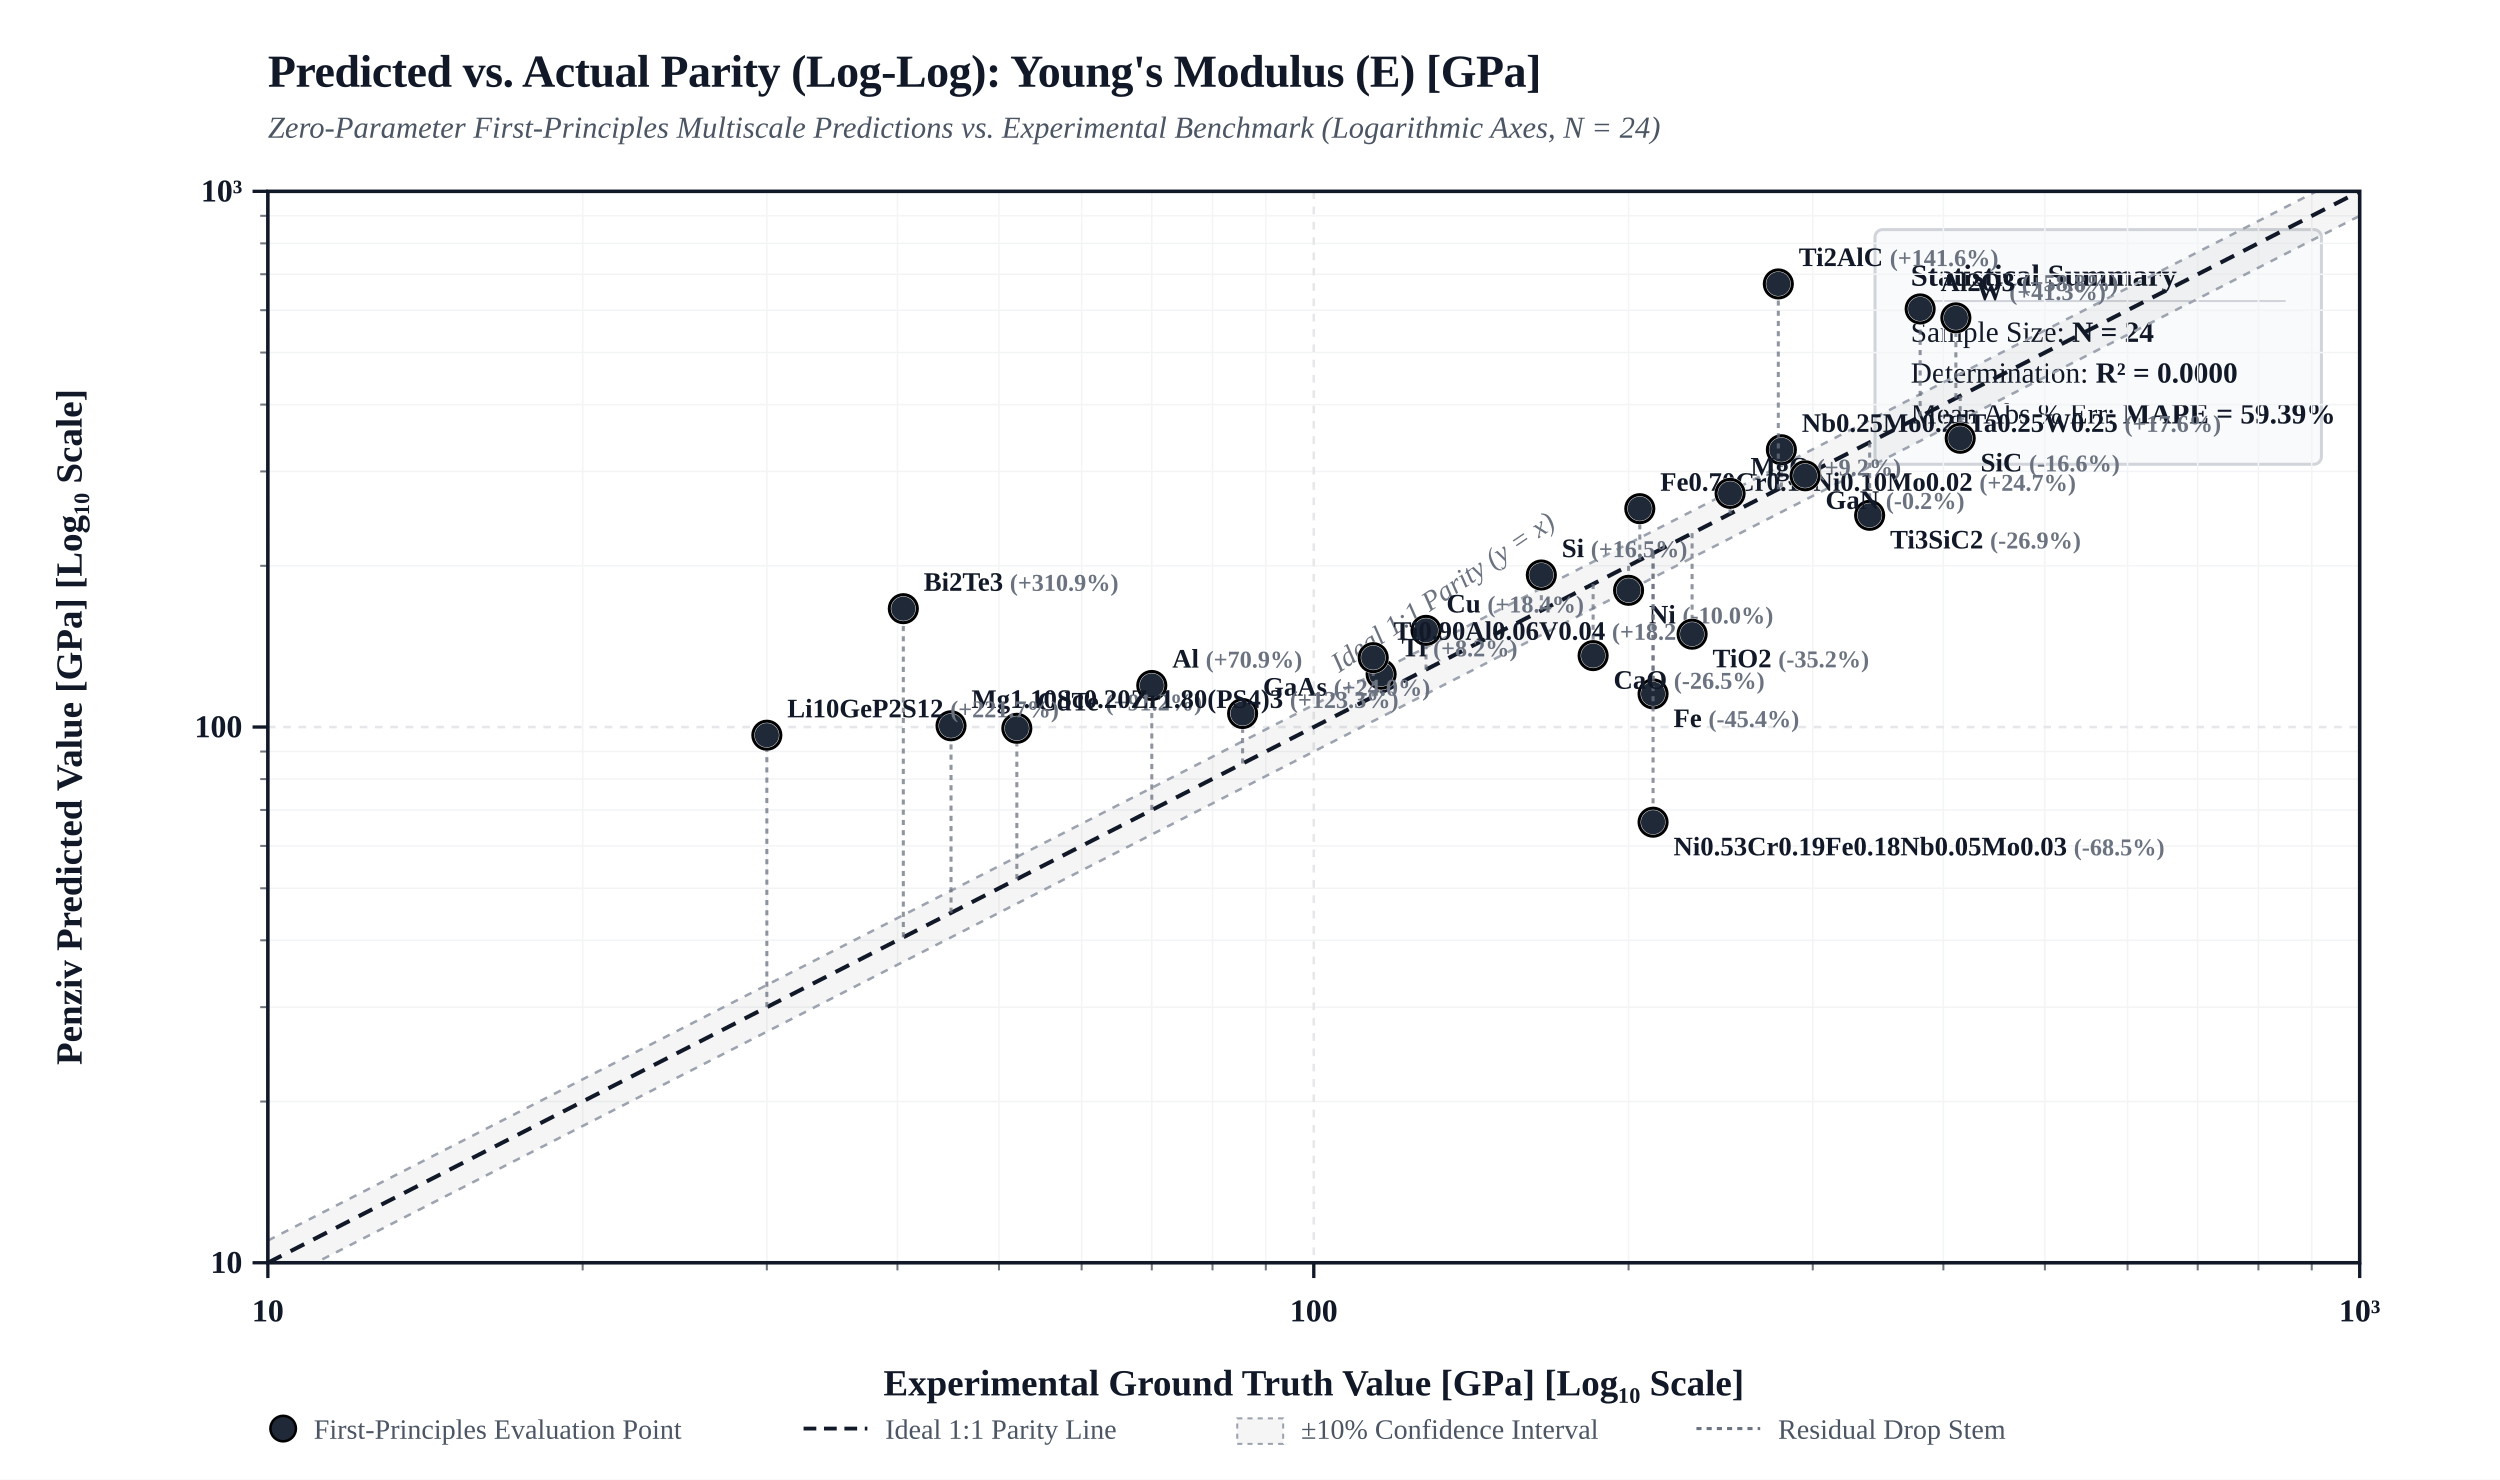
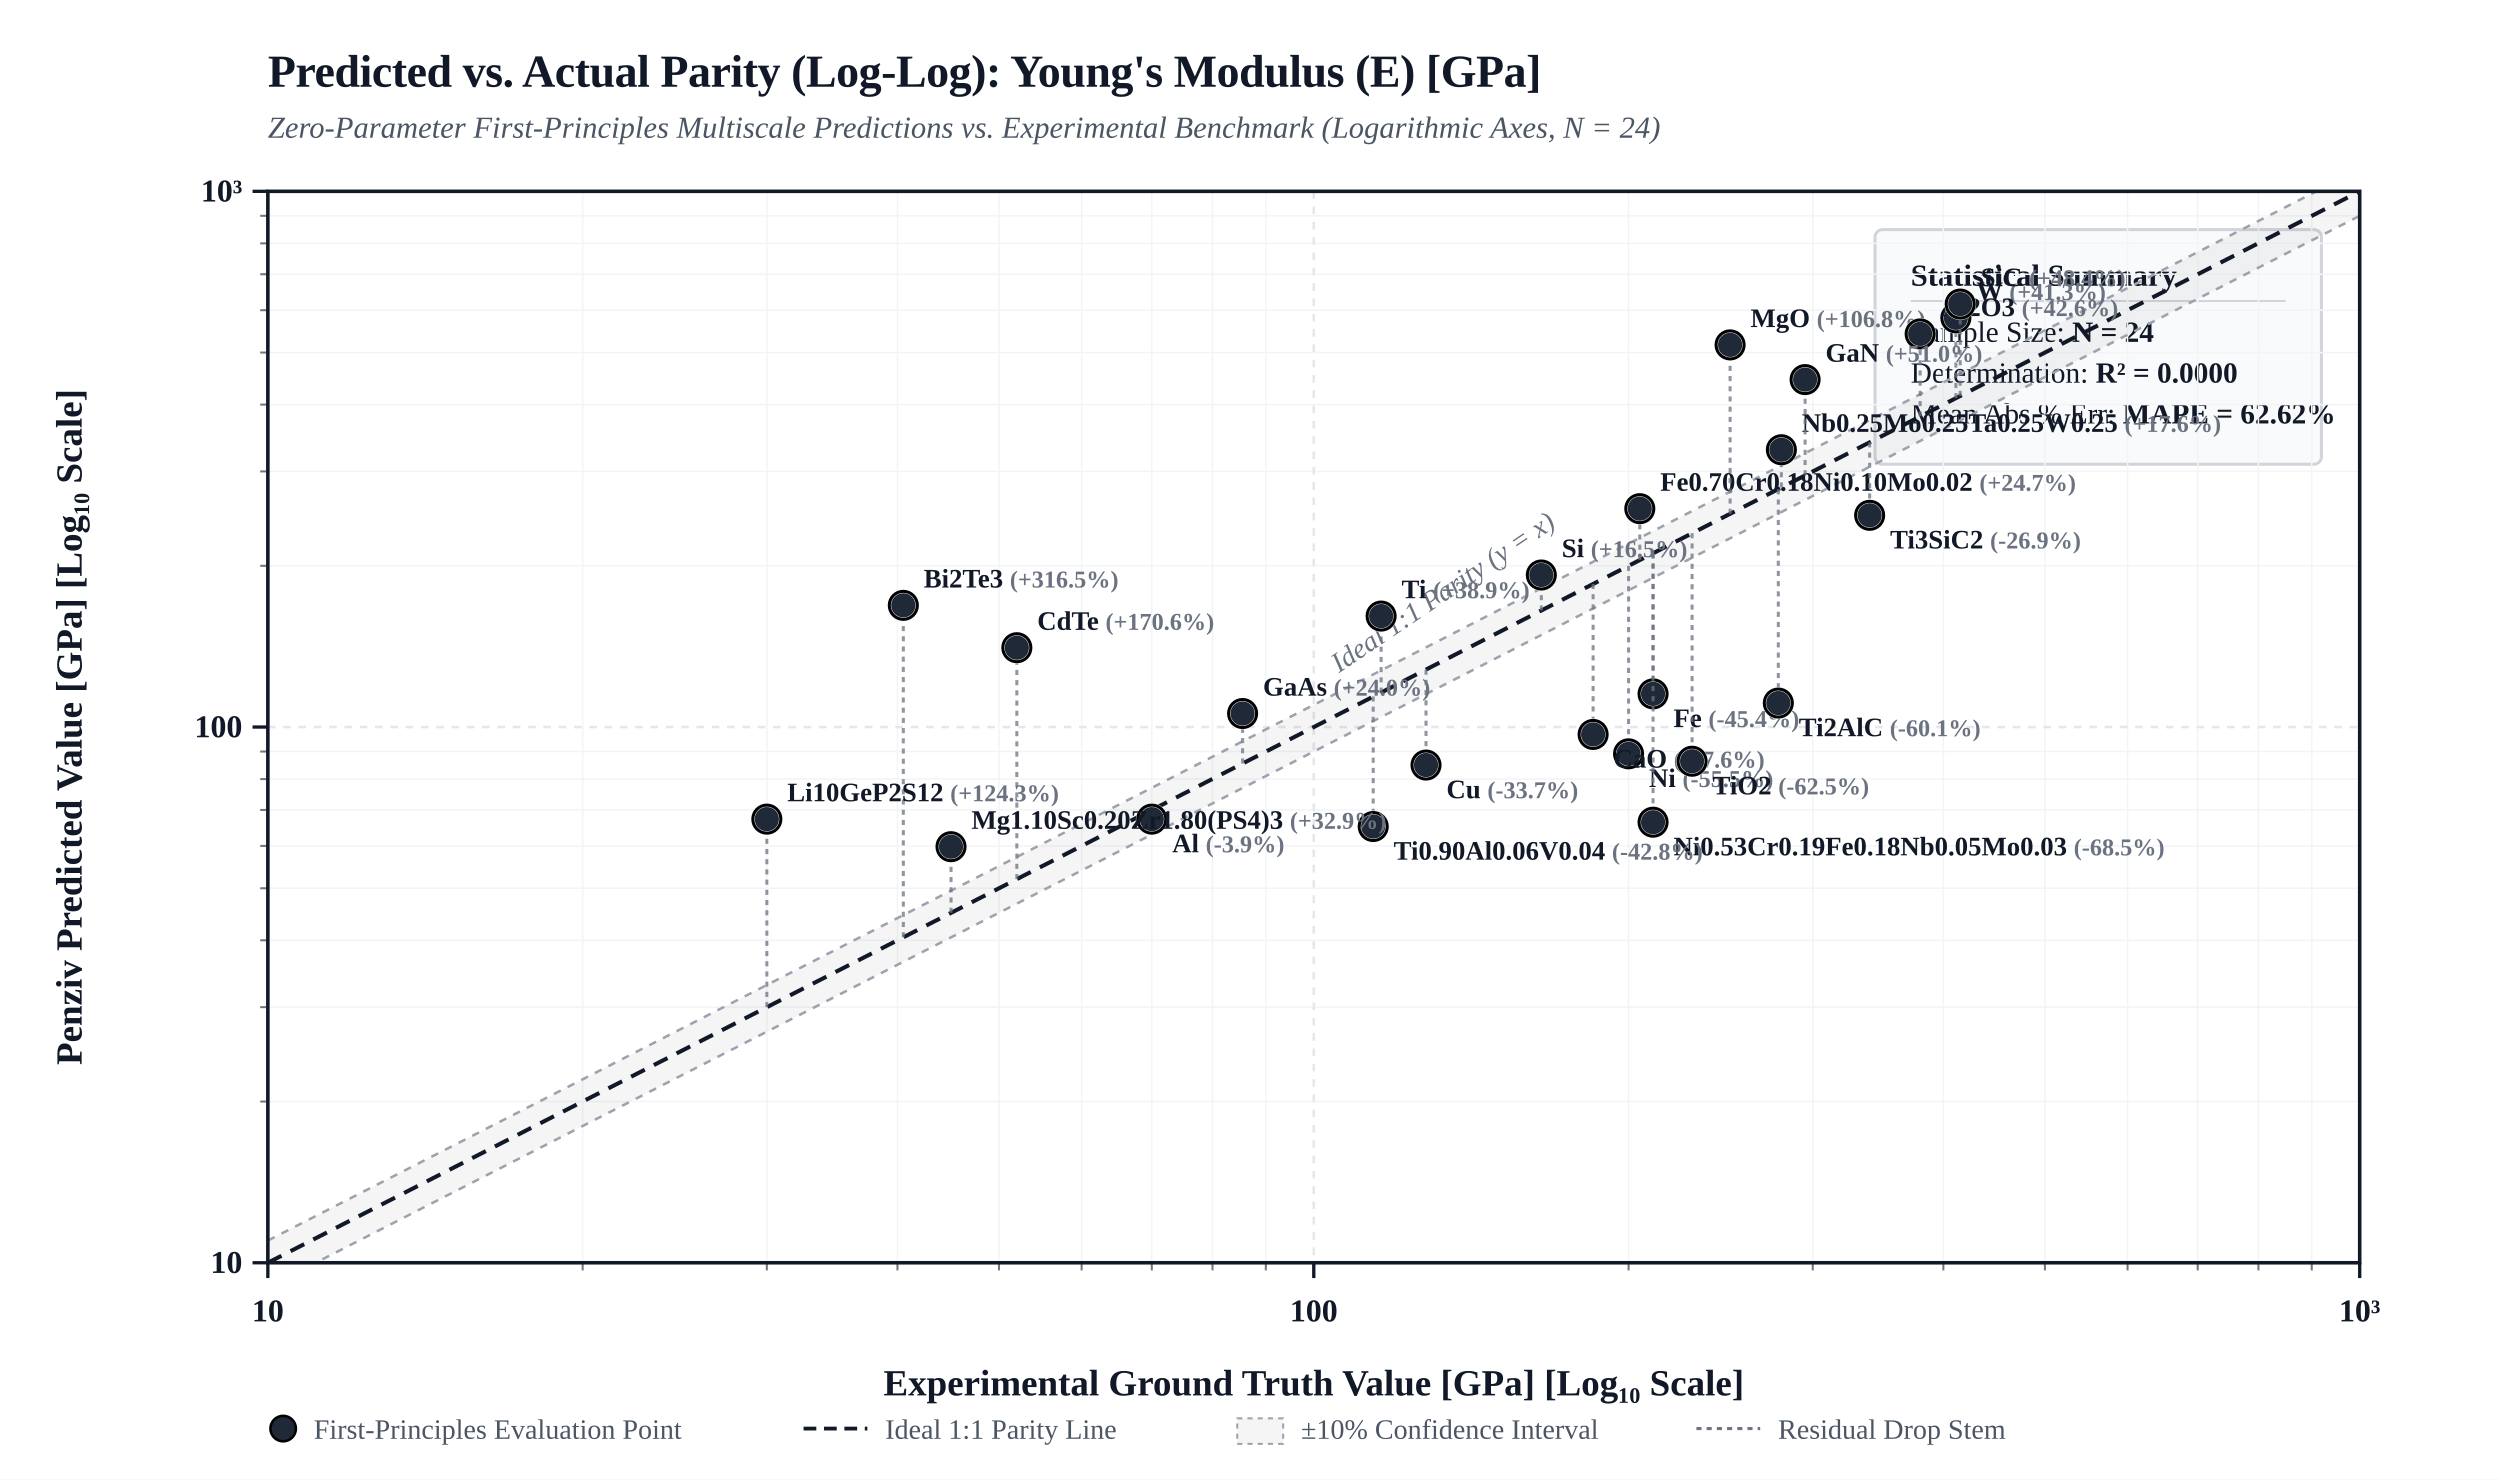
<svg xmlns="http://www.w3.org/2000/svg" viewBox="0 0 980 580" width="100%" height="auto" style="background-color: #FFFFFF; border: 1px solid #E5E7EB; border-radius: 4px; font-family: 'Times New Roman', Times, 'DejaVu Serif', 'TeX Gyre Termes', Georgia, serif;">
  <defs>
    <clipPath id="plotClip">
      <rect x="105" y="75" width="820" height="420" />
    </clipPath>
  </defs>
  <rect x="0" y="0" width="980" height="580" fill="#FFFFFF" />
  <text x="105" y="34" fill="#111827" font-size="18" font-weight="bold" letter-spacing="-0.01em">Predicted vs. Actual Parity (Log-Log): Young's Modulus (E) [GPa]</text>
  <text x="105" y="54" fill="#4B5563" font-size="12" font-style="italic">Zero-Parameter First-Principles Multiscale Predictions vs. Experimental Benchmark (Logarithmic Axes, N = 24)</text>
  <g transform="translate(735, 90)">
    <rect width="175" height="92" rx="3" fill="#F9FAFB" stroke="#D1D5DB" stroke-width="1.2" />
    <text x="14" y="22" fill="#111827" font-size="12" font-weight="bold">Statistical Summary</text>
    <line x1="14" y1="28" x2="161" y2="28" stroke="#D1D5DB" stroke-width="0.8" />
    <text x="14" y="44" fill="#111827" font-size="11.5">Sample Size: <tspan font-weight="bold">N = 24</tspan>
    </text>
    <text x="14" y="60" fill="#111827" font-size="11.5">Determination: <tspan font-weight="bold">R² = 0.0000</tspan>
    </text>
-     <text x="14" y="76" fill="#111827" font-size="11.5">Mean Abs % Err: <tspan font-weight="bold">MAPE = 59.39%</tspan>
+     <text x="14" y="76" fill="#111827" font-size="11.5">Mean Abs % Err: <tspan font-weight="bold">MAPE = 62.62%</tspan>
    </text>
  </g>
  <line x1="228.4" y1="75" x2="228.4" y2="495" stroke="#F3F4F6" stroke-width="0.6" />
  <line x1="105" y1="431.8" x2="925" y2="431.8" stroke="#F3F4F6" stroke-width="0.6" />
  <line x1="102" y1="431.8" x2="105" y2="431.8" stroke="#111827" stroke-width="0.8" opacity="0.6" />
  <line x1="228.4" y1="495" x2="228.4" y2="498" stroke="#111827" stroke-width="0.8" opacity="0.6" />
  <line x1="300.6" y1="75" x2="300.6" y2="495" stroke="#F3F4F6" stroke-width="0.6" />
  <line x1="105" y1="394.8" x2="925" y2="394.8" stroke="#F3F4F6" stroke-width="0.6" />
  <line x1="102" y1="394.8" x2="105" y2="394.8" stroke="#111827" stroke-width="0.8" opacity="0.6" />
  <line x1="300.6" y1="495" x2="300.6" y2="498" stroke="#111827" stroke-width="0.8" opacity="0.6" />
  <line x1="351.8" y1="75" x2="351.8" y2="495" stroke="#F3F4F6" stroke-width="0.6" />
  <line x1="105" y1="368.6" x2="925" y2="368.6" stroke="#F3F4F6" stroke-width="0.6" />
  <line x1="102" y1="368.6" x2="105" y2="368.6" stroke="#111827" stroke-width="0.8" opacity="0.6" />
  <line x1="351.8" y1="495" x2="351.8" y2="498" stroke="#111827" stroke-width="0.8" opacity="0.6" />
  <line x1="391.6" y1="75" x2="391.6" y2="495" stroke="#F3F4F6" stroke-width="0.6" />
  <line x1="105" y1="348.2" x2="925" y2="348.2" stroke="#F3F4F6" stroke-width="0.6" />
  <line x1="102" y1="348.2" x2="105" y2="348.2" stroke="#111827" stroke-width="0.8" opacity="0.6" />
  <line x1="391.6" y1="495" x2="391.6" y2="498" stroke="#111827" stroke-width="0.8" opacity="0.6" />
  <line x1="424.0" y1="75" x2="424.0" y2="495" stroke="#F3F4F6" stroke-width="0.6" />
  <line x1="105" y1="331.6" x2="925" y2="331.6" stroke="#F3F4F6" stroke-width="0.6" />
  <line x1="102" y1="331.6" x2="105" y2="331.6" stroke="#111827" stroke-width="0.8" opacity="0.6" />
  <line x1="424.0" y1="495" x2="424.0" y2="498" stroke="#111827" stroke-width="0.8" opacity="0.6" />
  <line x1="451.5" y1="75" x2="451.5" y2="495" stroke="#F3F4F6" stroke-width="0.6" />
  <line x1="105" y1="317.5" x2="925" y2="317.5" stroke="#F3F4F6" stroke-width="0.6" />
  <line x1="102" y1="317.5" x2="105" y2="317.5" stroke="#111827" stroke-width="0.8" opacity="0.6" />
  <line x1="451.5" y1="495" x2="451.5" y2="498" stroke="#111827" stroke-width="0.8" opacity="0.6" />
  <line x1="475.3" y1="75" x2="475.3" y2="495" stroke="#F3F4F6" stroke-width="0.6" />
  <line x1="105" y1="305.4" x2="925" y2="305.4" stroke="#F3F4F6" stroke-width="0.6" />
  <line x1="102" y1="305.4" x2="105" y2="305.4" stroke="#111827" stroke-width="0.8" opacity="0.6" />
  <line x1="475.3" y1="495" x2="475.3" y2="498" stroke="#111827" stroke-width="0.8" opacity="0.6" />
  <line x1="496.2" y1="75" x2="496.2" y2="495" stroke="#F3F4F6" stroke-width="0.6" />
  <line x1="105" y1="294.6" x2="925" y2="294.6" stroke="#F3F4F6" stroke-width="0.6" />
  <line x1="102" y1="294.6" x2="105" y2="294.6" stroke="#111827" stroke-width="0.8" opacity="0.6" />
  <line x1="496.2" y1="495" x2="496.2" y2="498" stroke="#111827" stroke-width="0.8" opacity="0.6" />
  <line x1="638.4" y1="75" x2="638.4" y2="495" stroke="#F3F4F6" stroke-width="0.6" />
  <line x1="105" y1="221.8" x2="925" y2="221.8" stroke="#F3F4F6" stroke-width="0.6" />
  <line x1="102" y1="221.8" x2="105" y2="221.8" stroke="#111827" stroke-width="0.8" opacity="0.6" />
  <line x1="638.4" y1="495" x2="638.4" y2="498" stroke="#111827" stroke-width="0.8" opacity="0.6" />
  <line x1="710.6" y1="75" x2="710.6" y2="495" stroke="#F3F4F6" stroke-width="0.6" />
  <line x1="105" y1="184.8" x2="925" y2="184.8" stroke="#F3F4F6" stroke-width="0.6" />
  <line x1="102" y1="184.8" x2="105" y2="184.8" stroke="#111827" stroke-width="0.8" opacity="0.6" />
  <line x1="710.6" y1="495" x2="710.6" y2="498" stroke="#111827" stroke-width="0.8" opacity="0.6" />
  <line x1="761.8" y1="75" x2="761.8" y2="495" stroke="#F3F4F6" stroke-width="0.6" />
  <line x1="105" y1="158.6" x2="925" y2="158.6" stroke="#F3F4F6" stroke-width="0.6" />
  <line x1="102" y1="158.6" x2="105" y2="158.6" stroke="#111827" stroke-width="0.8" opacity="0.6" />
  <line x1="761.8" y1="495" x2="761.8" y2="498" stroke="#111827" stroke-width="0.8" opacity="0.6" />
  <line x1="801.6" y1="75" x2="801.6" y2="495" stroke="#F3F4F6" stroke-width="0.6" />
  <line x1="105" y1="138.2" x2="925" y2="138.2" stroke="#F3F4F6" stroke-width="0.6" />
  <line x1="102" y1="138.2" x2="105" y2="138.2" stroke="#111827" stroke-width="0.8" opacity="0.6" />
  <line x1="801.6" y1="495" x2="801.6" y2="498" stroke="#111827" stroke-width="0.8" opacity="0.6" />
  <line x1="834.0" y1="75" x2="834.0" y2="495" stroke="#F3F4F6" stroke-width="0.6" />
  <line x1="105" y1="121.6" x2="925" y2="121.6" stroke="#F3F4F6" stroke-width="0.6" />
  <line x1="102" y1="121.6" x2="105" y2="121.6" stroke="#111827" stroke-width="0.8" opacity="0.6" />
  <line x1="834.0" y1="495" x2="834.0" y2="498" stroke="#111827" stroke-width="0.8" opacity="0.6" />
  <line x1="861.5" y1="75" x2="861.5" y2="495" stroke="#F3F4F6" stroke-width="0.6" />
  <line x1="105" y1="107.5" x2="925" y2="107.5" stroke="#F3F4F6" stroke-width="0.6" />
  <line x1="102" y1="107.5" x2="105" y2="107.5" stroke="#111827" stroke-width="0.8" opacity="0.6" />
  <line x1="861.5" y1="495" x2="861.5" y2="498" stroke="#111827" stroke-width="0.8" opacity="0.6" />
  <line x1="885.3" y1="75" x2="885.3" y2="495" stroke="#F3F4F6" stroke-width="0.6" />
  <line x1="105" y1="95.4" x2="925" y2="95.4" stroke="#F3F4F6" stroke-width="0.6" />
  <line x1="102" y1="95.4" x2="105" y2="95.4" stroke="#111827" stroke-width="0.8" opacity="0.6" />
  <line x1="885.3" y1="495" x2="885.3" y2="498" stroke="#111827" stroke-width="0.8" opacity="0.6" />
  <line x1="906.2" y1="75" x2="906.2" y2="495" stroke="#F3F4F6" stroke-width="0.6" />
  <line x1="105" y1="84.6" x2="925" y2="84.6" stroke="#F3F4F6" stroke-width="0.6" />
  <line x1="102" y1="84.6" x2="105" y2="84.6" stroke="#111827" stroke-width="0.8" opacity="0.6" />
  <line x1="906.2" y1="495" x2="906.2" y2="498" stroke="#111827" stroke-width="0.8" opacity="0.6" />
  <line x1="105.0" y1="75" x2="105.0" y2="495" stroke="#E5E7EB" stroke-width="1.0" stroke-dasharray="3,3" />
  <line x1="105" y1="495.0" x2="925" y2="495.0" stroke="#E5E7EB" stroke-width="1.0" stroke-dasharray="3,3" />
  <line x1="99" y1="495.0" x2="105" y2="495.0" stroke="#111827" stroke-width="1.3" />
  <text x="95" y="499.0" fill="#111827" font-size="12.5" font-weight="bold" text-anchor="end">10</text>
  <line x1="105.0" y1="495" x2="105.0" y2="501" stroke="#111827" stroke-width="1.3" />
  <text x="105.0" y="518.0" fill="#111827" font-size="12.5" font-weight="bold" text-anchor="middle">10</text>
  <line x1="515.0" y1="75" x2="515.0" y2="495" stroke="#E5E7EB" stroke-width="1.0" stroke-dasharray="3,3" />
  <line x1="105" y1="285.0" x2="925" y2="285.0" stroke="#E5E7EB" stroke-width="1.0" stroke-dasharray="3,3" />
  <line x1="99" y1="285.0" x2="105" y2="285.0" stroke="#111827" stroke-width="1.3" />
  <text x="95" y="289.0" fill="#111827" font-size="12.5" font-weight="bold" text-anchor="end">100</text>
  <line x1="515.0" y1="495" x2="515.0" y2="501" stroke="#111827" stroke-width="1.3" />
  <text x="515.0" y="518.0" fill="#111827" font-size="12.5" font-weight="bold" text-anchor="middle">100</text>
  <line x1="925.0" y1="75" x2="925.0" y2="495" stroke="#E5E7EB" stroke-width="1.0" stroke-dasharray="3,3" />
  <line x1="105" y1="75.0" x2="925" y2="75.0" stroke="#E5E7EB" stroke-width="1.0" stroke-dasharray="3,3" />
  <line x1="99" y1="75.0" x2="105" y2="75.0" stroke="#111827" stroke-width="1.3" />
  <text x="95" y="79.0" fill="#111827" font-size="12.5" font-weight="bold" text-anchor="end">10³</text>
  <line x1="925.0" y1="495" x2="925.0" y2="501" stroke="#111827" stroke-width="1.3" />
  <text x="925.0" y="518.0" fill="#111827" font-size="12.5" font-weight="bold" text-anchor="middle">10³</text>
  <polygon points="105.0,486.3 925.0,66.3 925.0,84.6 105.0,504.6" fill="rgba(0, 0, 0, 0.04)" clip-path="url(#plotClip)" />
  <line x1="105.0" y1="486.3" x2="925.0" y2="66.3" stroke="#9CA3AF" stroke-width="1.0" stroke-dasharray="3,3" clip-path="url(#plotClip)" />
  <line x1="105.0" y1="504.6" x2="925.0" y2="84.6" stroke="#9CA3AF" stroke-width="1.0" stroke-dasharray="3,3" clip-path="url(#plotClip)" />
  <line x1="105.0" y1="495.0" x2="925.0" y2="75.0" stroke="#111827" stroke-width="1.6" stroke-dasharray="6,4" clip-path="url(#plotClip)" />
  <text x="535.0" y="273.0" fill="#6B7280" font-size="11" font-style="italic" transform="rotate(-34 515.0 285.0)">Ideal 1:1 Parity (y = x)</text>
  <rect x="105" y="75" width="820" height="420" fill="none" stroke="#111827" stroke-width="1.4" />
  <text x="515.0" y="547.0" fill="#111827" font-size="14.5" font-weight="bold" text-anchor="middle">Experimental Ground Truth Value [GPa] [Log₁₀ Scale]</text>
  <text x="32" y="285.0" fill="#111827" font-size="14.5" font-weight="bold" text-anchor="middle" transform="rotate(-90 32 285.0)">Penziv Predicted Value [GPa] [Log₁₀ Scale]</text>
-   <line x1="559.0" y1="262.5" x2="559.0" y2="247.1" stroke="#6B7280" stroke-width="1.2" stroke-dasharray="2,2" opacity="0.75" clip-path="url(#plotClip)" />
-   <circle cx="559.0" cy="247.1" r="5.5" fill="#1F2937" stroke="#FFFFFF" stroke-width="1.5" />
-   <circle cx="559.0" cy="247.1" r="5.5" fill="none" stroke="#000000" stroke-width="1.2" />
-   <text x="567.0" y="240.1" fill="#111827" font-size="10.5" font-weight="600" text-anchor="start">Cu <tspan fill="#6B7280" font-size="9.5">(+18.4%)</tspan>
-   </text>
-   <line x1="451.5" y1="317.5" x2="451.5" y2="268.7" stroke="#6B7280" stroke-width="1.2" stroke-dasharray="2,2" opacity="0.75" clip-path="url(#plotClip)" />
-   <circle cx="451.5" cy="268.7" r="5.5" fill="#1F2937" stroke="#FFFFFF" stroke-width="1.5" />
-   <circle cx="451.5" cy="268.7" r="5.5" fill="none" stroke="#000000" stroke-width="1.2" />
-   <text x="459.5" y="261.7" fill="#111827" font-size="10.5" font-weight="600" text-anchor="start">Al <tspan fill="#6B7280" font-size="9.5">(+70.9%)</tspan>
-   </text>
-   <line x1="638.4" y1="221.8" x2="638.4" y2="231.4" stroke="#6B7280" stroke-width="1.2" stroke-dasharray="2,2" opacity="0.75" clip-path="url(#plotClip)" />
-   <circle cx="638.4" cy="231.4" r="5.5" fill="#1F2937" stroke="#FFFFFF" stroke-width="1.5" />
-   <circle cx="638.4" cy="231.4" r="5.5" fill="none" stroke="#000000" stroke-width="1.2" />
-   <text x="646.4" y="244.4" fill="#111827" font-size="10.5" font-weight="600" text-anchor="start">Ni <tspan fill="#6B7280" font-size="9.5">(-10.0%)</tspan>
-   </text>
-   <line x1="541.4" y1="271.5" x2="541.4" y2="264.3" stroke="#6B7280" stroke-width="1.2" stroke-dasharray="2,2" opacity="0.75" clip-path="url(#plotClip)" />
-   <circle cx="541.4" cy="264.3" r="5.5" fill="#1F2937" stroke="#FFFFFF" stroke-width="1.5" />
-   <circle cx="541.4" cy="264.3" r="5.5" fill="none" stroke="#000000" stroke-width="1.2" />
-   <text x="549.4" y="257.3" fill="#111827" font-size="10.5" font-weight="600" text-anchor="start">Ti <tspan fill="#6B7280" font-size="9.5">(+8.2%)</tspan>
+   <line x1="559.0" y1="262.5" x2="559.0" y2="299.9" stroke="#6B7280" stroke-width="1.2" stroke-dasharray="2,2" opacity="0.75" clip-path="url(#plotClip)" />
+   <circle cx="559.0" cy="299.9" r="5.5" fill="#1F2937" stroke="#FFFFFF" stroke-width="1.5" />
+   <circle cx="559.0" cy="299.9" r="5.5" fill="none" stroke="#000000" stroke-width="1.2" />
+   <text x="567.0" y="312.9" fill="#111827" font-size="10.5" font-weight="600" text-anchor="start">Cu <tspan fill="#6B7280" font-size="9.5">(-33.7%)</tspan>
+   </text>
+   <line x1="451.5" y1="317.5" x2="451.5" y2="321.1" stroke="#6B7280" stroke-width="1.2" stroke-dasharray="2,2" opacity="0.75" clip-path="url(#plotClip)" />
+   <circle cx="451.5" cy="321.1" r="5.5" fill="#1F2937" stroke="#FFFFFF" stroke-width="1.5" />
+   <circle cx="451.5" cy="321.1" r="5.5" fill="none" stroke="#000000" stroke-width="1.2" />
+   <text x="459.5" y="334.1" fill="#111827" font-size="10.5" font-weight="600" text-anchor="start">Al <tspan fill="#6B7280" font-size="9.5">(-3.9%)</tspan>
+   </text>
+   <line x1="638.4" y1="221.8" x2="638.4" y2="295.5" stroke="#6B7280" stroke-width="1.2" stroke-dasharray="2,2" opacity="0.75" clip-path="url(#plotClip)" />
+   <circle cx="638.4" cy="295.5" r="5.5" fill="#1F2937" stroke="#FFFFFF" stroke-width="1.5" />
+   <circle cx="638.4" cy="295.5" r="5.5" fill="none" stroke="#000000" stroke-width="1.2" />
+   <text x="646.4" y="308.5" fill="#111827" font-size="10.5" font-weight="600" text-anchor="start">Ni <tspan fill="#6B7280" font-size="9.5">(-55.5%)</tspan>
+   </text>
+   <line x1="541.4" y1="271.5" x2="541.4" y2="241.5" stroke="#6B7280" stroke-width="1.2" stroke-dasharray="2,2" opacity="0.75" clip-path="url(#plotClip)" />
+   <circle cx="541.4" cy="241.5" r="5.5" fill="#1F2937" stroke="#FFFFFF" stroke-width="1.5" />
+   <circle cx="541.4" cy="241.5" r="5.5" fill="none" stroke="#000000" stroke-width="1.2" />
+   <text x="549.4" y="234.5" fill="#111827" font-size="10.5" font-weight="600" text-anchor="start">Ti <tspan fill="#6B7280" font-size="9.5">(+38.9%)</tspan>
  </text>
  <line x1="766.7" y1="156.1" x2="766.7" y2="124.6" stroke="#6B7280" stroke-width="1.2" stroke-dasharray="2,2" opacity="0.75" clip-path="url(#plotClip)" />
  <circle cx="766.7" cy="124.6" r="5.5" fill="#1F2937" stroke="#FFFFFF" stroke-width="1.5" />
  <circle cx="766.7" cy="124.6" r="5.5" fill="none" stroke="#000000" stroke-width="1.2" />
  <text x="774.7" y="117.6" fill="#111827" font-size="10.5" font-weight="600" text-anchor="start">W <tspan fill="#6B7280" font-size="9.5">(+41.3%)</tspan>
  </text>
  <line x1="648.0" y1="216.9" x2="648.0" y2="272.0" stroke="#6B7280" stroke-width="1.2" stroke-dasharray="2,2" opacity="0.75" clip-path="url(#plotClip)" />
  <circle cx="648.0" cy="272.0" r="5.5" fill="#1F2937" stroke="#FFFFFF" stroke-width="1.5" />
  <circle cx="648.0" cy="272.0" r="5.5" fill="none" stroke="#000000" stroke-width="1.2" />
  <text x="656.0" y="285.0" fill="#111827" font-size="10.5" font-weight="600" text-anchor="start">Fe <tspan fill="#6B7280" font-size="9.5">(-45.4%)</tspan>
  </text>
  <line x1="642.8" y1="219.5" x2="642.8" y2="199.4" stroke="#6B7280" stroke-width="1.2" stroke-dasharray="2,2" opacity="0.75" clip-path="url(#plotClip)" />
  <circle cx="642.8" cy="199.4" r="5.5" fill="#1F2937" stroke="#FFFFFF" stroke-width="1.5" />
  <circle cx="642.8" cy="199.4" r="5.5" fill="none" stroke="#000000" stroke-width="1.2" />
  <text x="650.8" y="192.4" fill="#111827" font-size="10.5" font-weight="600" text-anchor="start">Fe0.70Cr0.18Ni0.10Mo0.02 <tspan fill="#6B7280" font-size="9.5">(+24.7%)</tspan>
  </text>
  <line x1="648.0" y1="216.9" x2="648.0" y2="322.3" stroke="#6B7280" stroke-width="1.2" stroke-dasharray="2,2" opacity="0.75" clip-path="url(#plotClip)" />
  <circle cx="648.0" cy="322.3" r="5.5" fill="#1F2937" stroke="#FFFFFF" stroke-width="1.5" />
  <circle cx="648.0" cy="322.3" r="5.5" fill="none" stroke="#000000" stroke-width="1.2" />
  <text x="656.0" y="335.3" fill="#111827" font-size="10.5" font-weight="600" text-anchor="start">Ni0.53Cr0.19Fe0.18Nb0.05Mo0.03 <tspan fill="#6B7280" font-size="9.5">(-68.5%)</tspan>
  </text>
-   <line x1="538.3" y1="273.0" x2="538.3" y2="257.8" stroke="#6B7280" stroke-width="1.2" stroke-dasharray="2,2" opacity="0.75" clip-path="url(#plotClip)" />
-   <circle cx="538.3" cy="257.8" r="5.5" fill="#1F2937" stroke="#FFFFFF" stroke-width="1.5" />
-   <circle cx="538.3" cy="257.8" r="5.5" fill="none" stroke="#000000" stroke-width="1.2" />
-   <text x="546.3" y="250.8" fill="#111827" font-size="10.5" font-weight="600" text-anchor="start">Ti0.90Al0.06V0.04 <tspan fill="#6B7280" font-size="9.5">(+18.2%)</tspan>
+   <line x1="538.3" y1="273.0" x2="538.3" y2="324.0" stroke="#6B7280" stroke-width="1.2" stroke-dasharray="2,2" opacity="0.75" clip-path="url(#plotClip)" />
+   <circle cx="538.3" cy="324.0" r="5.5" fill="#1F2937" stroke="#FFFFFF" stroke-width="1.5" />
+   <circle cx="538.3" cy="324.0" r="5.5" fill="none" stroke="#000000" stroke-width="1.2" />
+   <text x="546.3" y="337.0" fill="#111827" font-size="10.5" font-weight="600" text-anchor="start">Ti0.90Al0.06V0.04 <tspan fill="#6B7280" font-size="9.5">(-42.8%)</tspan>
  </text>
  <line x1="698.3" y1="191.1" x2="698.3" y2="176.3" stroke="#6B7280" stroke-width="1.2" stroke-dasharray="2,2" opacity="0.75" clip-path="url(#plotClip)" />
  <circle cx="698.3" cy="176.3" r="5.5" fill="#1F2937" stroke="#FFFFFF" stroke-width="1.5" />
  <circle cx="698.3" cy="176.3" r="5.5" fill="none" stroke="#000000" stroke-width="1.2" />
  <text x="706.3" y="169.3" fill="#111827" font-size="10.5" font-weight="600" text-anchor="start">Nb0.25Mo0.25Ta0.25W0.25 <tspan fill="#6B7280" font-size="9.5">(+17.6%)</tspan>
  </text>
  <line x1="732.9" y1="173.4" x2="732.9" y2="202.0" stroke="#6B7280" stroke-width="1.2" stroke-dasharray="2,2" opacity="0.75" clip-path="url(#plotClip)" />
  <circle cx="732.9" cy="202.0" r="5.5" fill="#1F2937" stroke="#FFFFFF" stroke-width="1.5" />
  <circle cx="732.9" cy="202.0" r="5.5" fill="none" stroke="#000000" stroke-width="1.2" />
  <text x="740.9" y="215.0" fill="#111827" font-size="10.5" font-weight="600" text-anchor="start">Ti3SiC2 <tspan fill="#6B7280" font-size="9.5">(-26.9%)</tspan>
  </text>
-   <line x1="697.1" y1="191.8" x2="697.1" y2="111.3" stroke="#6B7280" stroke-width="1.2" stroke-dasharray="2,2" opacity="0.75" clip-path="url(#plotClip)" />
-   <circle cx="697.1" cy="111.3" r="5.5" fill="#1F2937" stroke="#FFFFFF" stroke-width="1.5" />
-   <circle cx="697.1" cy="111.3" r="5.5" fill="none" stroke="#000000" stroke-width="1.2" />
-   <text x="705.1" y="104.3" fill="#111827" font-size="10.5" font-weight="600" text-anchor="start">Ti2AlC <tspan fill="#6B7280" font-size="9.5">(+141.6%)</tspan>
-   </text>
-   <line x1="624.5" y1="228.9" x2="624.5" y2="257.0" stroke="#6B7280" stroke-width="1.2" stroke-dasharray="2,2" opacity="0.75" clip-path="url(#plotClip)" />
-   <circle cx="624.5" cy="257.0" r="5.5" fill="#1F2937" stroke="#FFFFFF" stroke-width="1.5" />
-   <circle cx="624.5" cy="257.0" r="5.5" fill="none" stroke="#000000" stroke-width="1.2" />
-   <text x="632.5" y="270.0" fill="#111827" font-size="10.5" font-weight="600" text-anchor="start">CaO <tspan fill="#6B7280" font-size="9.5">(-26.5%)</tspan>
-   </text>
-   <line x1="678.2" y1="201.4" x2="678.2" y2="193.4" stroke="#6B7280" stroke-width="1.2" stroke-dasharray="2,2" opacity="0.75" clip-path="url(#plotClip)" />
-   <circle cx="678.2" cy="193.4" r="5.5" fill="#1F2937" stroke="#FFFFFF" stroke-width="1.5" />
-   <circle cx="678.2" cy="193.4" r="5.5" fill="none" stroke="#000000" stroke-width="1.2" />
-   <text x="686.2" y="186.4" fill="#111827" font-size="10.5" font-weight="600" text-anchor="start">MgO <tspan fill="#6B7280" font-size="9.5">(+9.2%)</tspan>
-   </text>
-   <line x1="752.7" y1="163.2" x2="752.7" y2="121.1" stroke="#6B7280" stroke-width="1.2" stroke-dasharray="2,2" opacity="0.75" clip-path="url(#plotClip)" />
-   <circle cx="752.7" cy="121.1" r="5.5" fill="#1F2937" stroke="#FFFFFF" stroke-width="1.5" />
-   <circle cx="752.7" cy="121.1" r="5.5" fill="none" stroke="#000000" stroke-width="1.2" />
-   <text x="760.7" y="114.1" fill="#111827" font-size="10.5" font-weight="600" text-anchor="start">Al2O3 <tspan fill="#6B7280" font-size="9.5">(+58.8%)</tspan>
-   </text>
-   <line x1="663.3" y1="209.0" x2="663.3" y2="248.6" stroke="#6B7280" stroke-width="1.2" stroke-dasharray="2,2" opacity="0.75" clip-path="url(#plotClip)" />
-   <circle cx="663.3" cy="248.6" r="5.5" fill="#1F2937" stroke="#FFFFFF" stroke-width="1.5" />
-   <circle cx="663.3" cy="248.6" r="5.5" fill="none" stroke="#000000" stroke-width="1.2" />
-   <text x="671.3" y="261.6" fill="#111827" font-size="10.5" font-weight="600" text-anchor="start">TiO2 <tspan fill="#6B7280" font-size="9.5">(-35.2%)</tspan>
-   </text>
-   <line x1="768.4" y1="155.2" x2="768.4" y2="171.8" stroke="#6B7280" stroke-width="1.2" stroke-dasharray="2,2" opacity="0.75" clip-path="url(#plotClip)" />
-   <circle cx="768.4" cy="171.8" r="5.5" fill="#1F2937" stroke="#FFFFFF" stroke-width="1.5" />
-   <circle cx="768.4" cy="171.8" r="5.5" fill="none" stroke="#000000" stroke-width="1.2" />
-   <text x="776.4" y="184.8" fill="#111827" font-size="10.5" font-weight="600" text-anchor="start">SiC <tspan fill="#6B7280" font-size="9.5">(-16.6%)</tspan>
-   </text>
-   <line x1="707.6" y1="186.3" x2="707.6" y2="186.5" stroke="#6B7280" stroke-width="1.2" stroke-dasharray="2,2" opacity="0.75" clip-path="url(#plotClip)" />
-   <circle cx="707.6" cy="186.5" r="5.5" fill="#1F2937" stroke="#FFFFFF" stroke-width="1.5" />
-   <circle cx="707.6" cy="186.5" r="5.5" fill="none" stroke="#000000" stroke-width="1.2" />
-   <text x="715.6" y="199.5" fill="#111827" font-size="10.5" font-weight="600" text-anchor="start">GaN <tspan fill="#6B7280" font-size="9.5">(-0.2%)</tspan>
+   <line x1="697.1" y1="191.8" x2="697.1" y2="275.6" stroke="#6B7280" stroke-width="1.2" stroke-dasharray="2,2" opacity="0.75" clip-path="url(#plotClip)" />
+   <circle cx="697.1" cy="275.6" r="5.5" fill="#1F2937" stroke="#FFFFFF" stroke-width="1.5" />
+   <circle cx="697.1" cy="275.6" r="5.5" fill="none" stroke="#000000" stroke-width="1.2" />
+   <text x="705.1" y="288.6" fill="#111827" font-size="10.5" font-weight="600" text-anchor="start">Ti2AlC <tspan fill="#6B7280" font-size="9.5">(-60.1%)</tspan>
+   </text>
+   <line x1="624.5" y1="228.9" x2="624.5" y2="287.9" stroke="#6B7280" stroke-width="1.2" stroke-dasharray="2,2" opacity="0.75" clip-path="url(#plotClip)" />
+   <circle cx="624.5" cy="287.9" r="5.5" fill="#1F2937" stroke="#FFFFFF" stroke-width="1.5" />
+   <circle cx="624.5" cy="287.9" r="5.5" fill="none" stroke="#000000" stroke-width="1.2" />
+   <text x="632.5" y="300.9" fill="#111827" font-size="10.5" font-weight="600" text-anchor="start">CaO <tspan fill="#6B7280" font-size="9.5">(-47.6%)</tspan>
+   </text>
+   <line x1="678.2" y1="201.4" x2="678.2" y2="135.2" stroke="#6B7280" stroke-width="1.2" stroke-dasharray="2,2" opacity="0.75" clip-path="url(#plotClip)" />
+   <circle cx="678.2" cy="135.2" r="5.5" fill="#1F2937" stroke="#FFFFFF" stroke-width="1.5" />
+   <circle cx="678.2" cy="135.2" r="5.5" fill="none" stroke="#000000" stroke-width="1.2" />
+   <text x="686.2" y="128.2" fill="#111827" font-size="10.5" font-weight="600" text-anchor="start">MgO <tspan fill="#6B7280" font-size="9.5">(+106.8%)</tspan>
+   </text>
+   <line x1="752.7" y1="163.2" x2="752.7" y2="130.9" stroke="#6B7280" stroke-width="1.2" stroke-dasharray="2,2" opacity="0.75" clip-path="url(#plotClip)" />
+   <circle cx="752.7" cy="130.9" r="5.5" fill="#1F2937" stroke="#FFFFFF" stroke-width="1.5" />
+   <circle cx="752.7" cy="130.9" r="5.5" fill="none" stroke="#000000" stroke-width="1.2" />
+   <text x="760.7" y="123.9" fill="#111827" font-size="10.5" font-weight="600" text-anchor="start">Al2O3 <tspan fill="#6B7280" font-size="9.5">(+42.6%)</tspan>
+   </text>
+   <line x1="663.3" y1="209.0" x2="663.3" y2="298.4" stroke="#6B7280" stroke-width="1.2" stroke-dasharray="2,2" opacity="0.75" clip-path="url(#plotClip)" />
+   <circle cx="663.3" cy="298.4" r="5.5" fill="#1F2937" stroke="#FFFFFF" stroke-width="1.5" />
+   <circle cx="663.3" cy="298.4" r="5.5" fill="none" stroke="#000000" stroke-width="1.2" />
+   <text x="671.3" y="311.4" fill="#111827" font-size="10.5" font-weight="600" text-anchor="start">TiO2 <tspan fill="#6B7280" font-size="9.5">(-62.5%)</tspan>
+   </text>
+   <line x1="768.4" y1="155.2" x2="768.4" y2="119.2" stroke="#6B7280" stroke-width="1.2" stroke-dasharray="2,2" opacity="0.75" clip-path="url(#plotClip)" />
+   <circle cx="768.4" cy="119.2" r="5.5" fill="#1F2937" stroke="#FFFFFF" stroke-width="1.5" />
+   <circle cx="768.4" cy="119.2" r="5.5" fill="none" stroke="#000000" stroke-width="1.2" />
+   <text x="776.4" y="112.2" fill="#111827" font-size="10.5" font-weight="600" text-anchor="start">SiC <tspan fill="#6B7280" font-size="9.5">(+48.4%)</tspan>
+   </text>
+   <line x1="707.6" y1="186.3" x2="707.6" y2="148.8" stroke="#6B7280" stroke-width="1.2" stroke-dasharray="2,2" opacity="0.75" clip-path="url(#plotClip)" />
+   <circle cx="707.6" cy="148.8" r="5.5" fill="#1F2937" stroke="#FFFFFF" stroke-width="1.5" />
+   <circle cx="707.6" cy="148.8" r="5.5" fill="none" stroke="#000000" stroke-width="1.2" />
+   <text x="715.6" y="141.8" fill="#111827" font-size="10.5" font-weight="600" text-anchor="start">GaN <tspan fill="#6B7280" font-size="9.5">(+51.0%)</tspan>
  </text>
  <line x1="604.2" y1="239.3" x2="604.2" y2="225.4" stroke="#6B7280" stroke-width="1.2" stroke-dasharray="2,2" opacity="0.75" clip-path="url(#plotClip)" />
  <circle cx="604.2" cy="225.4" r="5.5" fill="#1F2937" stroke="#FFFFFF" stroke-width="1.5" />
  <circle cx="604.2" cy="225.4" r="5.5" fill="none" stroke="#000000" stroke-width="1.2" />
  <text x="612.2" y="218.4" fill="#111827" font-size="10.5" font-weight="600" text-anchor="start">Si <tspan fill="#6B7280" font-size="9.5">(+16.5%)</tspan>
  </text>
  <line x1="487.1" y1="299.3" x2="487.1" y2="279.7" stroke="#6B7280" stroke-width="1.2" stroke-dasharray="2,2" opacity="0.75" clip-path="url(#plotClip)" />
  <circle cx="487.1" cy="279.7" r="5.5" fill="#1F2937" stroke="#FFFFFF" stroke-width="1.5" />
  <circle cx="487.1" cy="279.7" r="5.5" fill="none" stroke="#000000" stroke-width="1.2" />
  <text x="495.1" y="272.7" fill="#111827" font-size="10.5" font-weight="600" text-anchor="start">GaAs <tspan fill="#6B7280" font-size="9.5">(+24.0%)</tspan>
  </text>
-   <line x1="398.6" y1="344.6" x2="398.6" y2="285.5" stroke="#6B7280" stroke-width="1.2" stroke-dasharray="2,2" opacity="0.75" clip-path="url(#plotClip)" />
-   <circle cx="398.6" cy="285.5" r="5.5" fill="#1F2937" stroke="#FFFFFF" stroke-width="1.5" />
-   <circle cx="398.6" cy="285.5" r="5.5" fill="none" stroke="#000000" stroke-width="1.2" />
-   <text x="406.6" y="278.5" fill="#111827" font-size="10.5" font-weight="600" text-anchor="start">CdTe <tspan fill="#6B7280" font-size="9.5">(+91.2%)</tspan>
-   </text>
-   <line x1="354.1" y1="367.4" x2="354.1" y2="238.6" stroke="#6B7280" stroke-width="1.2" stroke-dasharray="2,2" opacity="0.75" clip-path="url(#plotClip)" />
-   <circle cx="354.1" cy="238.6" r="5.5" fill="#1F2937" stroke="#FFFFFF" stroke-width="1.5" />
-   <circle cx="354.1" cy="238.6" r="5.5" fill="none" stroke="#000000" stroke-width="1.2" />
-   <text x="362.1" y="231.6" fill="#111827" font-size="10.5" font-weight="600" text-anchor="start">Bi2Te3 <tspan fill="#6B7280" font-size="9.5">(+310.9%)</tspan>
-   </text>
-   <line x1="372.8" y1="357.8" x2="372.8" y2="284.5" stroke="#6B7280" stroke-width="1.2" stroke-dasharray="2,2" opacity="0.75" clip-path="url(#plotClip)" />
-   <circle cx="372.8" cy="284.5" r="5.5" fill="#1F2937" stroke="#FFFFFF" stroke-width="1.5" />
-   <circle cx="372.8" cy="284.5" r="5.5" fill="none" stroke="#000000" stroke-width="1.2" />
-   <text x="380.8" y="277.5" fill="#111827" font-size="10.5" font-weight="600" text-anchor="start">Mg1.10Sc0.20Zr1.80(PS4)3 <tspan fill="#6B7280" font-size="9.5">(+123.3%)</tspan>
-   </text>
-   <line x1="300.6" y1="394.8" x2="300.6" y2="288.2" stroke="#6B7280" stroke-width="1.2" stroke-dasharray="2,2" opacity="0.75" clip-path="url(#plotClip)" />
-   <circle cx="300.6" cy="288.2" r="5.5" fill="#1F2937" stroke="#FFFFFF" stroke-width="1.5" />
-   <circle cx="300.6" cy="288.2" r="5.5" fill="none" stroke="#000000" stroke-width="1.2" />
-   <text x="308.6" y="281.2" fill="#111827" font-size="10.5" font-weight="600" text-anchor="start">Li10GeP2S12 <tspan fill="#6B7280" font-size="9.5">(+221.7%)</tspan>
+   <line x1="398.6" y1="344.6" x2="398.6" y2="253.9" stroke="#6B7280" stroke-width="1.2" stroke-dasharray="2,2" opacity="0.75" clip-path="url(#plotClip)" />
+   <circle cx="398.6" cy="253.9" r="5.5" fill="#1F2937" stroke="#FFFFFF" stroke-width="1.5" />
+   <circle cx="398.6" cy="253.9" r="5.5" fill="none" stroke="#000000" stroke-width="1.2" />
+   <text x="406.6" y="246.9" fill="#111827" font-size="10.5" font-weight="600" text-anchor="start">CdTe <tspan fill="#6B7280" font-size="9.5">(+170.6%)</tspan>
+   </text>
+   <line x1="354.1" y1="367.4" x2="354.1" y2="237.3" stroke="#6B7280" stroke-width="1.2" stroke-dasharray="2,2" opacity="0.75" clip-path="url(#plotClip)" />
+   <circle cx="354.1" cy="237.3" r="5.5" fill="#1F2937" stroke="#FFFFFF" stroke-width="1.5" />
+   <circle cx="354.1" cy="237.3" r="5.5" fill="none" stroke="#000000" stroke-width="1.2" />
+   <text x="362.1" y="230.3" fill="#111827" font-size="10.5" font-weight="600" text-anchor="start">Bi2Te3 <tspan fill="#6B7280" font-size="9.5">(+316.5%)</tspan>
+   </text>
+   <line x1="372.8" y1="357.8" x2="372.8" y2="331.9" stroke="#6B7280" stroke-width="1.2" stroke-dasharray="2,2" opacity="0.75" clip-path="url(#plotClip)" />
+   <circle cx="372.8" cy="331.9" r="5.5" fill="#1F2937" stroke="#FFFFFF" stroke-width="1.5" />
+   <circle cx="372.8" cy="331.9" r="5.5" fill="none" stroke="#000000" stroke-width="1.2" />
+   <text x="380.8" y="324.9" fill="#111827" font-size="10.5" font-weight="600" text-anchor="start">Mg1.10Sc0.20Zr1.80(PS4)3 <tspan fill="#6B7280" font-size="9.5">(+32.9%)</tspan>
+   </text>
+   <line x1="300.6" y1="394.8" x2="300.6" y2="321.1" stroke="#6B7280" stroke-width="1.2" stroke-dasharray="2,2" opacity="0.75" clip-path="url(#plotClip)" />
+   <circle cx="300.6" cy="321.1" r="5.5" fill="#1F2937" stroke="#FFFFFF" stroke-width="1.5" />
+   <circle cx="300.6" cy="321.1" r="5.5" fill="none" stroke="#000000" stroke-width="1.2" />
+   <text x="308.6" y="314.1" fill="#111827" font-size="10.5" font-weight="600" text-anchor="start">Li10GeP2S12 <tspan fill="#6B7280" font-size="9.5">(+124.3%)</tspan>
  </text>
  <g transform="translate(105, 564)" font-size="11" fill="#4B5563">
    <circle cx="6" cy="-4" r="5" fill="#1F2937" stroke="#000000" stroke-width="1.0" />
    <text x="18" y="0">First-Principles Evaluation Point</text>
    <line x1="210" y1="-4" x2="235" y2="-4" stroke="#111827" stroke-dasharray="5,3" stroke-width="1.5" />
    <text x="242" y="0">Ideal 1:1 Parity Line</text>
    <rect x="380" y="-8" width="18" height="10" fill="rgba(0, 0, 0, 0.04)" stroke="#9CA3AF" stroke-dasharray="2,2" stroke-width="0.8" />
    <text x="405" y="0">±10% Confidence Interval</text>
    <line x1="560" y1="-4" x2="585" y2="-4" stroke="#6B7280" stroke-dasharray="2,2" stroke-width="1.2" />
    <text x="592" y="0">Residual Drop Stem</text>
  </g>
</svg>
